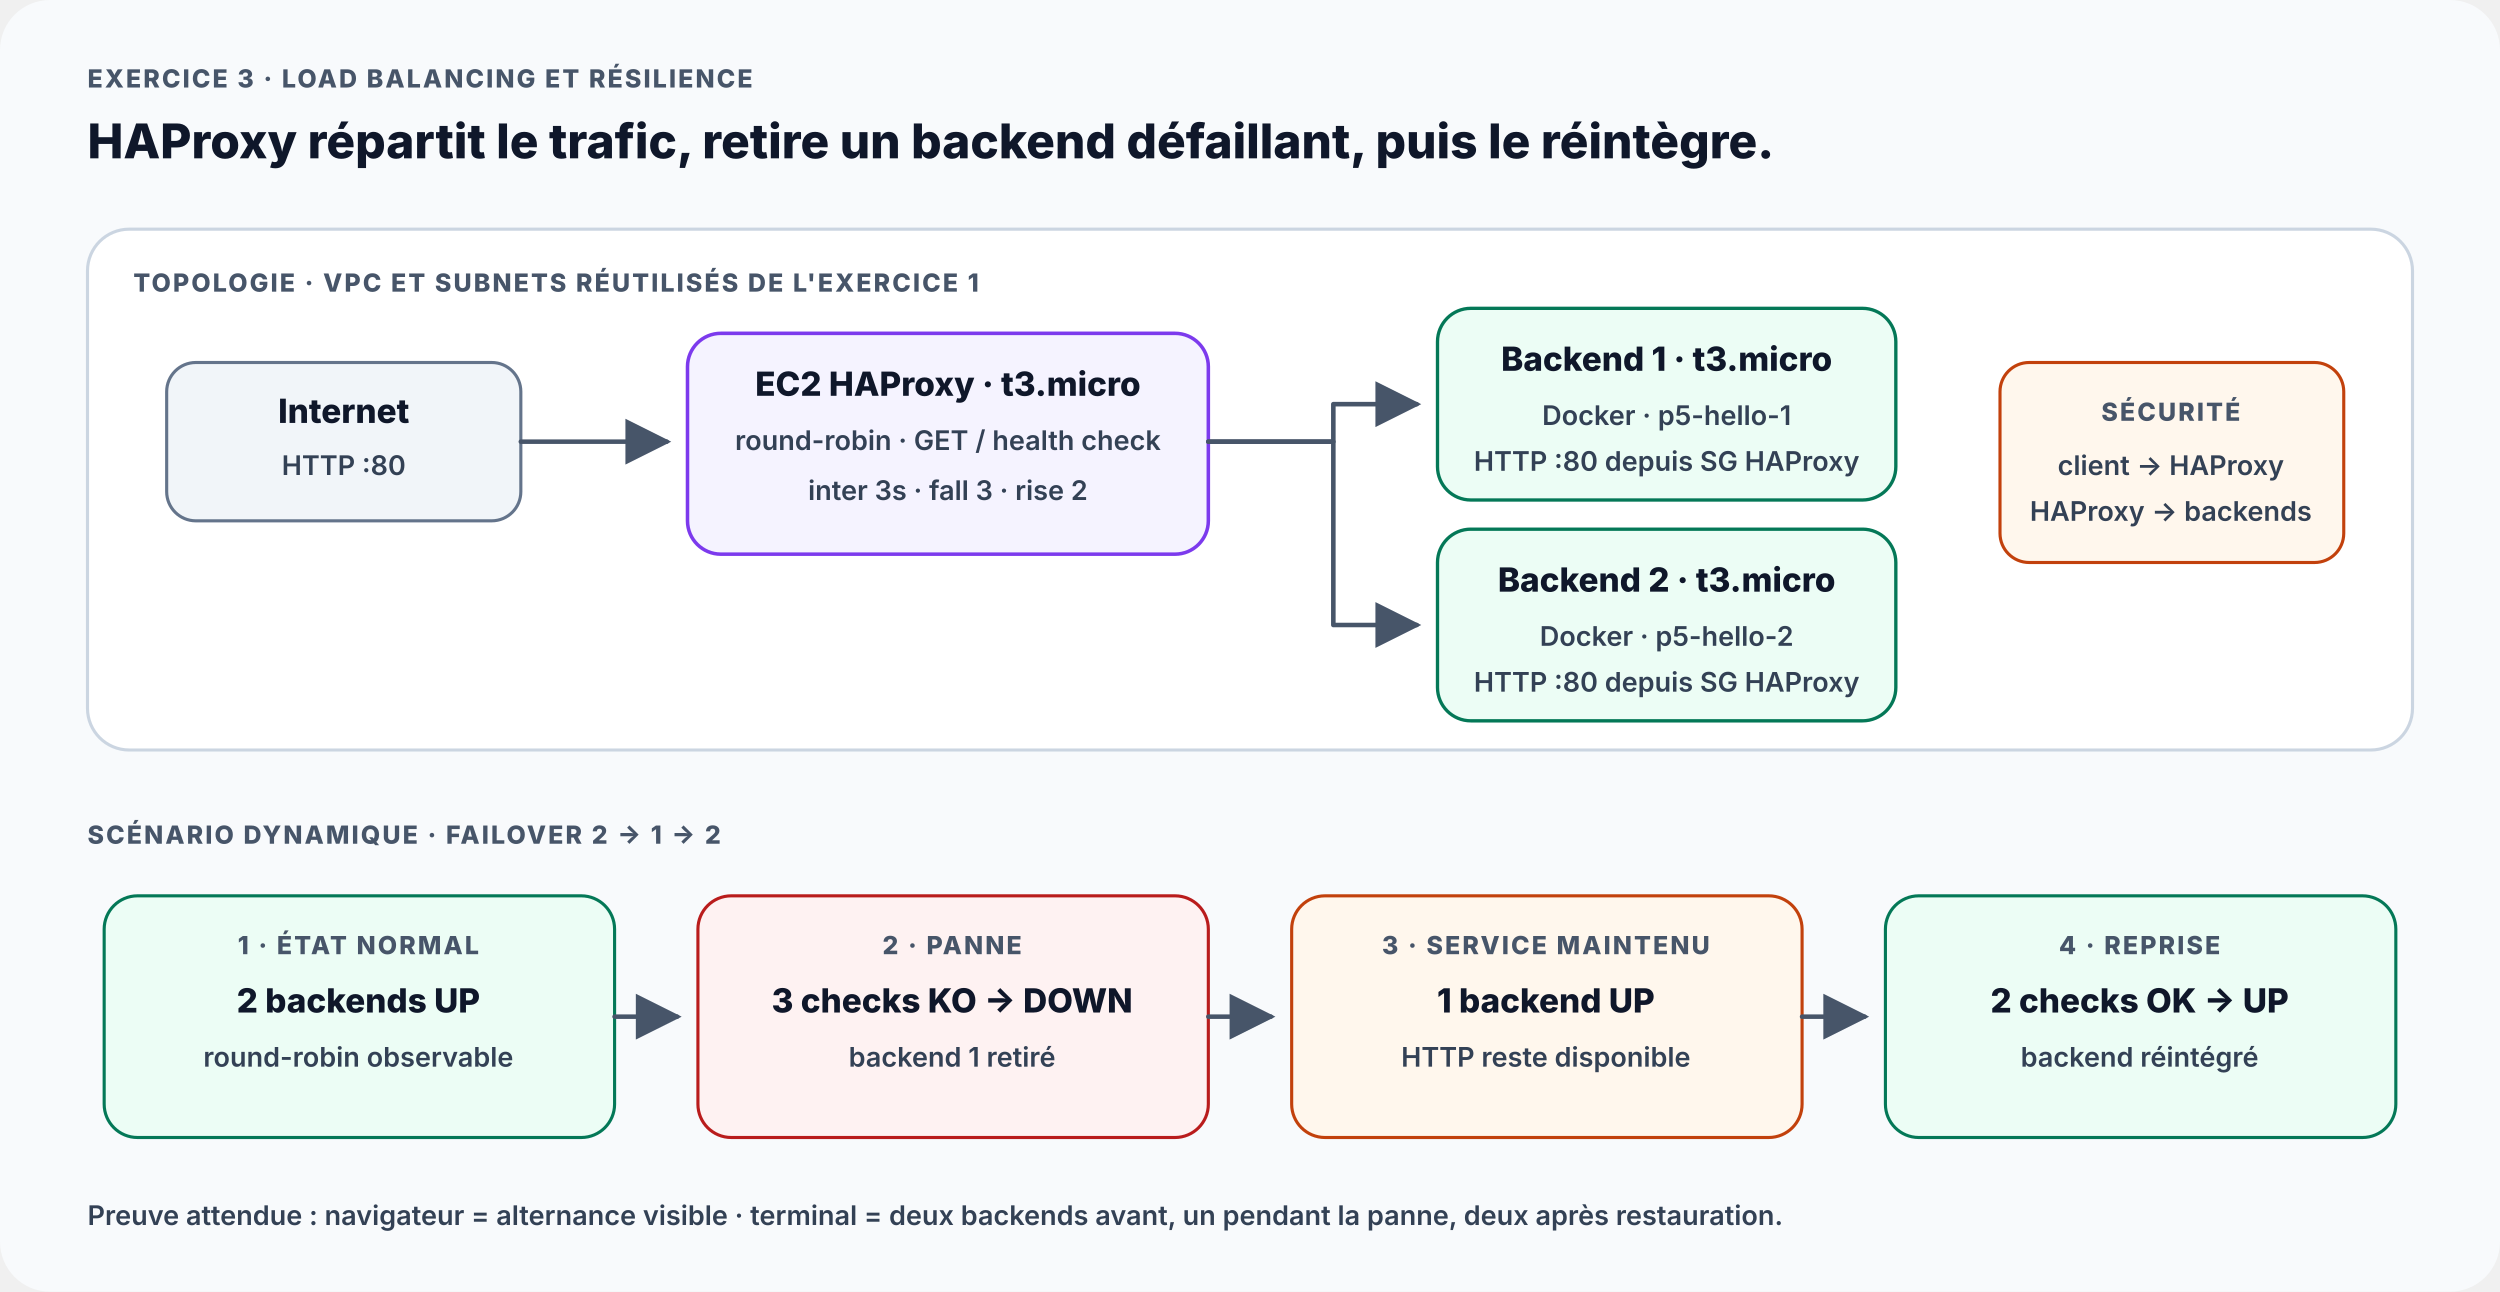
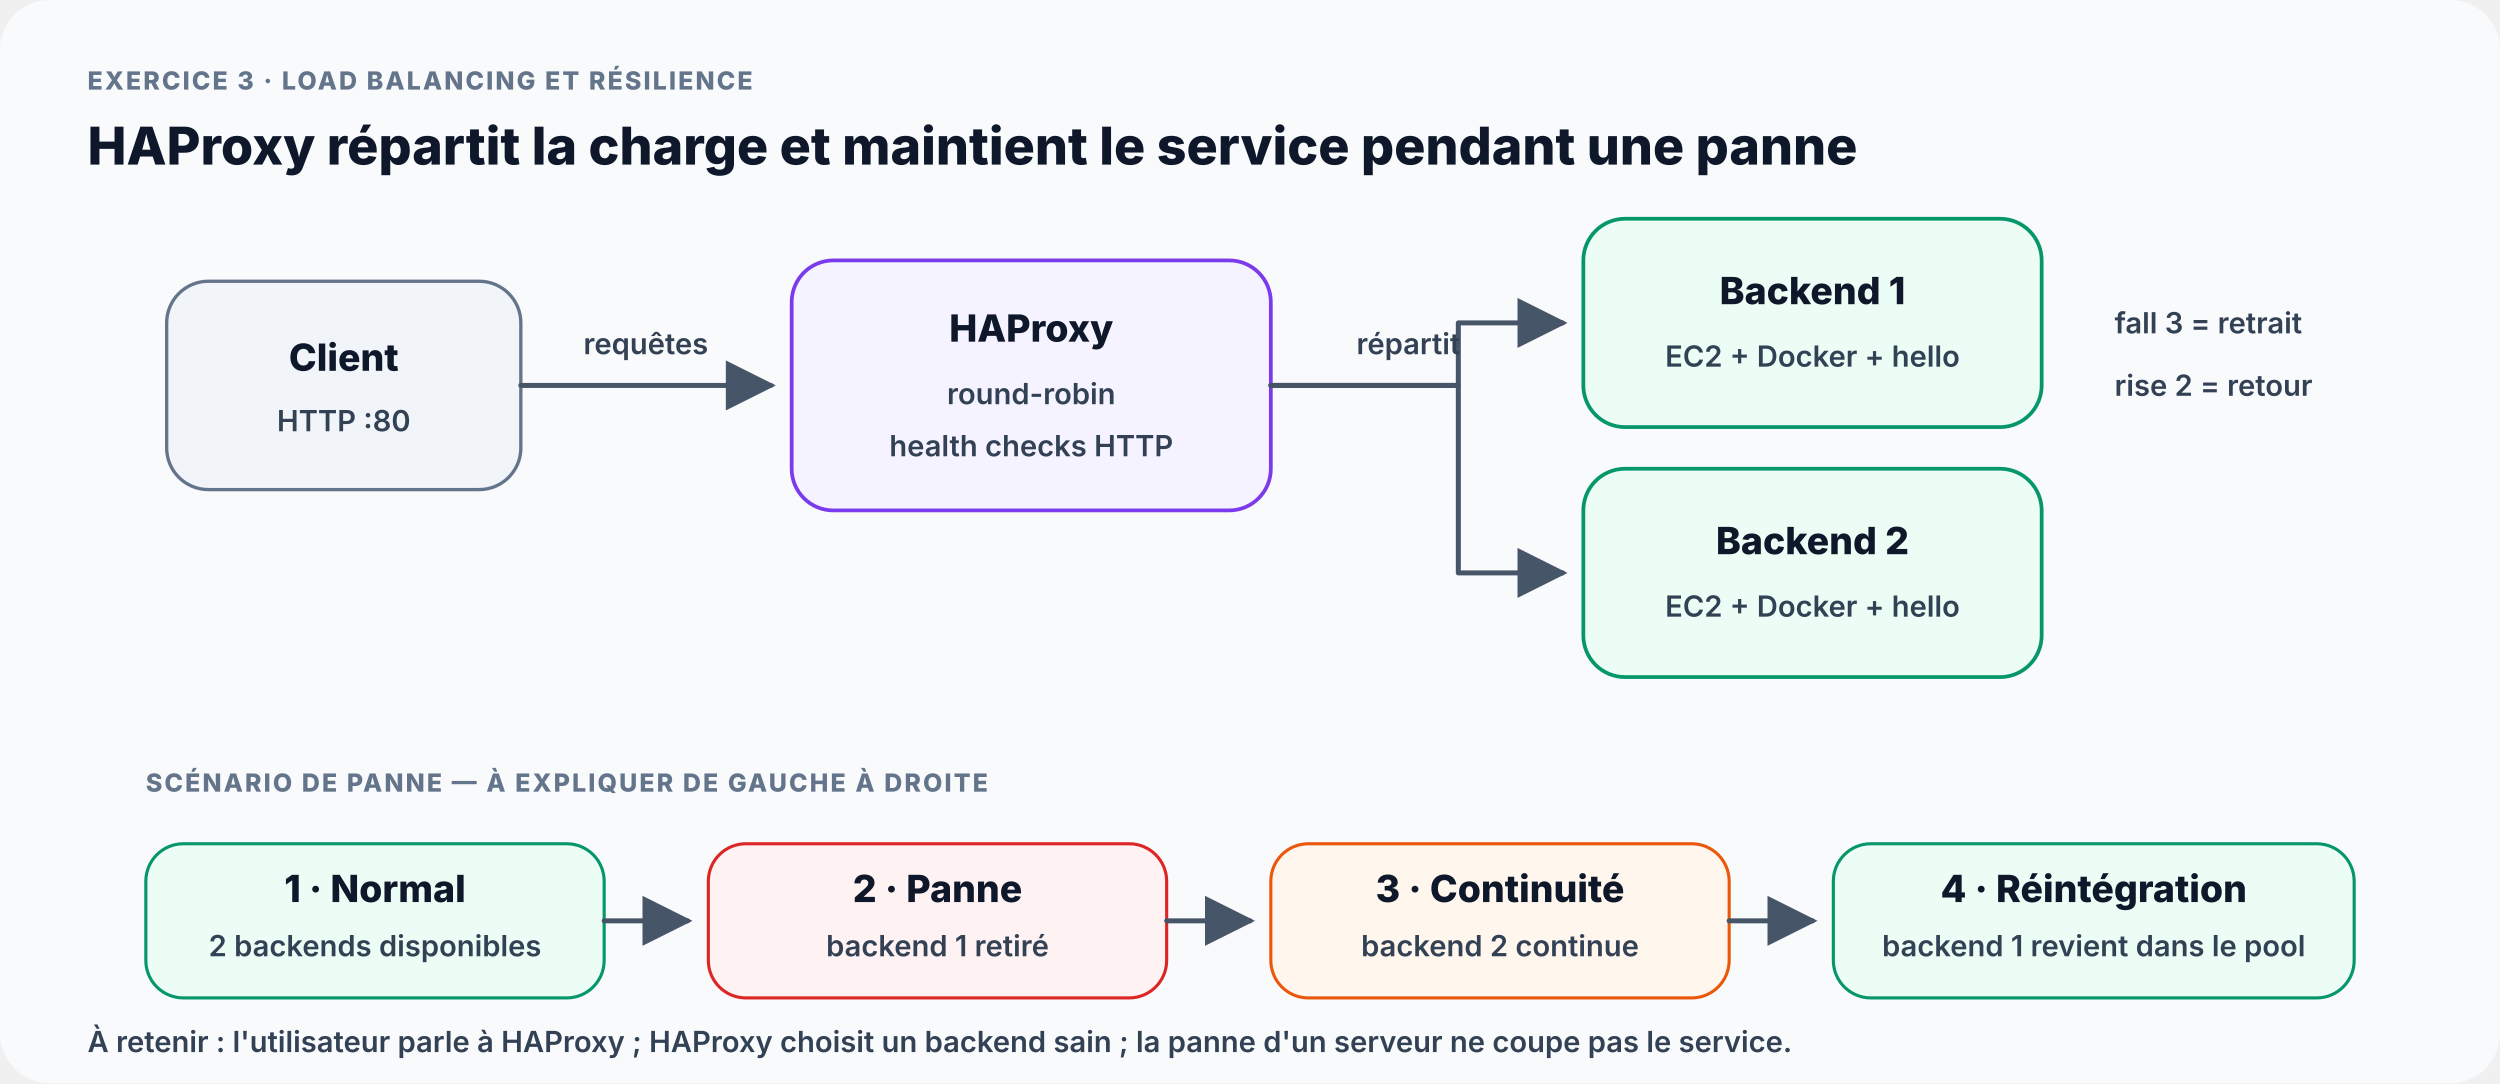
- <svg xmlns="http://www.w3.org/2000/svg" width="1200" height="620" viewBox="0 0 1200 620" role="img" aria-labelledby="title desc">
+ <svg xmlns="http://www.w3.org/2000/svg" width="1200" height="520" viewBox="0 0 1200 520" role="img" aria-labelledby="title desc">
  <defs>
    <marker id="a" markerWidth="10" markerHeight="10" refX="9" refY="5" orient="auto">
      <path d="M0 0L10 5L0 10Z" fill="#475569" />
    </marker>
-     <style>text{font-family:Inter,ui-sans-serif,system-ui,-apple-system,"Segoe UI",sans-serif}.ey{font-size:12px;font-weight:800;letter-spacing:1px;fill:#475569}.h{font-size:23px;font-weight:760;fill:#0f172a}.t{font-size:16px;font-weight:760;fill:#0f172a}.s{font-size:13px;font-weight:560;fill:#334155}.ar{fill:none;stroke:#475569;stroke-width:2.2;stroke-linecap:round;stroke-linejoin:round;marker-end:url(#a)}</style>
+     <style>text{font-family:Inter,ui-sans-serif,system-ui,-apple-system,"Segoe UI",sans-serif}.k{font-size:12px;font-weight:800;letter-spacing:1px;fill:#64748b}.h{font-size:25px;font-weight:760;fill:#0f172a}.t{font-size:18px;font-weight:760;fill:#0f172a}.s{font-size:14px;font-weight:560;fill:#334155}.ar{fill:none;stroke:#475569;stroke-width:2.4;stroke-linecap:round;stroke-linejoin:round;marker-end:url(#a)}</style>
  </defs>
-   <rect width="1200" height="620" rx="24" fill="#f8fafc" />
-   <text x="42" y="42" class="ey">EXERCICE 3 · LOAD BALANCING ET RÉSILIENCE</text>
-   <text x="42" y="76" class="h">HAProxy répartit le trafic, retire un backend défaillant, puis le réintègre.</text>
-   <rect x="42" y="110" width="1116" height="250" rx="20" fill="#fff" stroke="#cbd5e1" stroke-width="1.5" />
-   <text x="64" y="140" class="ey">TOPOLOGIE · VPC ET SUBNETS RÉUTILISÉS DE L'EXERCICE 1</text>
-   <rect x="80" y="174" width="170" height="76" rx="14" fill="#f1f5f9" stroke="#64748b" stroke-width="1.5" />
-   <text x="165" y="203" class="t" text-anchor="middle">Internet</text>
-   <text x="165" y="228" class="s" text-anchor="middle">HTTP :80</text>
-   <rect x="330" y="160" width="250" height="106" rx="16" fill="#f5f3ff" stroke="#7c3aed" stroke-width="1.7" />
-   <text x="455" y="190" class="t" text-anchor="middle">EC2 HAProxy · t3.micro</text>
-   <text x="455" y="216" class="s" text-anchor="middle">round-robin · GET / health check</text>
-   <text x="455" y="240" class="s" text-anchor="middle">inter 3s · fall 3 · rise 2</text>
-   <path d="M250 212H320" class="ar" />
-   <rect x="690" y="148" width="220" height="92" rx="16" fill="#ecfdf5" stroke="#047857" stroke-width="1.6" />
-   <text x="800" y="178" class="t" text-anchor="middle">Backend 1 · t3.micro</text>
-   <text x="800" y="204" class="s" text-anchor="middle">Docker · p5-hello-1</text>
-   <text x="800" y="226" class="s" text-anchor="middle">HTTP :80 depuis SG HAProxy</text>
-   <rect x="690" y="254" width="220" height="92" rx="16" fill="#ecfdf5" stroke="#047857" stroke-width="1.6" />
-   <text x="800" y="284" class="t" text-anchor="middle">Backend 2 · t3.micro</text>
-   <text x="800" y="310" class="s" text-anchor="middle">Docker · p5-hello-2</text>
-   <text x="800" y="332" class="s" text-anchor="middle">HTTP :80 depuis SG HAProxy</text>
-   <path d="M580 212H640V194H680" class="ar" />
-   <path d="M580 212H640V300H680" class="ar" />
-   <rect x="960" y="174" width="165" height="96" rx="14" fill="#fff7ed" stroke="#c2410c" stroke-width="1.5" />
-   <text x="1042" y="202" class="ey" text-anchor="middle">SÉCURITÉ</text>
-   <text x="1042" y="228" class="s" text-anchor="middle">client → HAProxy</text>
-   <text x="1042" y="250" class="s" text-anchor="middle">HAProxy → backends</text>
-   <text x="42" y="405" class="ey">SCÉNARIO DYNAMIQUE · FAILOVER 2 → 1 → 2</text>
-   <rect x="50" y="430" width="245" height="116" rx="16" fill="#ecfdf5" stroke="#047857" stroke-width="1.5" />
-   <text x="172" y="458" class="ey" text-anchor="middle">1 · ÉTAT NORMAL</text>
-   <text x="172" y="486" class="t" text-anchor="middle">2 backends UP</text>
-   <text x="172" y="512" class="s" text-anchor="middle">round-robin observable</text>
-   <rect x="335" y="430" width="245" height="116" rx="16" fill="#fef2f2" stroke="#b91c1c" stroke-width="1.5" />
-   <text x="457" y="458" class="ey" text-anchor="middle">2 · PANNE</text>
-   <text x="457" y="486" class="t" text-anchor="middle">3 checks KO → DOWN</text>
-   <text x="457" y="512" class="s" text-anchor="middle">backend 1 retiré</text>
-   <rect x="620" y="430" width="245" height="116" rx="16" fill="#fff7ed" stroke="#c2410c" stroke-width="1.5" />
-   <text x="742" y="458" class="ey" text-anchor="middle">3 · SERVICE MAINTENU</text>
-   <text x="742" y="486" class="t" text-anchor="middle">1 backend UP</text>
-   <text x="742" y="512" class="s" text-anchor="middle">HTTP reste disponible</text>
-   <rect x="905" y="430" width="245" height="116" rx="16" fill="#ecfdf5" stroke="#047857" stroke-width="1.5" />
-   <text x="1027" y="458" class="ey" text-anchor="middle">4 · REPRISE</text>
-   <text x="1027" y="486" class="t" text-anchor="middle">2 checks OK → UP</text>
-   <text x="1027" y="512" class="s" text-anchor="middle">backend réintégré</text>
-   <path d="M295 488H325" class="ar" />
-   <path d="M580 488H610" class="ar" />
-   <path d="M865 488H895" class="ar" />
-   <text x="42" y="588" class="s">Preuve attendue : navigateur = alternance visible · terminal = deux backends avant, un pendant la panne, deux après restauration.</text>
+   <rect width="1200" height="520" rx="24" fill="#f8fafc" />
+   <text x="42" y="43" class="k">EXERCICE 3 · LOAD BALANCING ET RÉSILIENCE</text>
+   <text x="42" y="79" class="h">HAProxy répartit la charge et maintient le service pendant une panne</text>
+   <rect x="80" y="135" width="170" height="100" rx="20" fill="#f1f5f9" stroke="#64748b" stroke-width="1.6" />
+   <text x="165" y="178" class="t" text-anchor="middle">Client</text>
+   <text x="165" y="207" class="s" text-anchor="middle">HTTP :80</text>
+   <rect x="380" y="125" width="230" height="120" rx="20" fill="#f5f3ff" stroke="#7c3aed" stroke-width="1.8" />
+   <text x="495" y="164" class="t" text-anchor="middle">HAProxy</text>
+   <text x="495" y="194" class="s" text-anchor="middle">round-robin</text>
+   <text x="495" y="219" class="s" text-anchor="middle">health checks HTTP</text>
+   <rect x="760" y="105" width="220" height="100" rx="20" fill="#ecfdf5" stroke="#059669" stroke-width="1.8" />
+   <text x="870" y="146" class="t" text-anchor="middle">Backend 1</text>
+   <text x="870" y="176" class="s" text-anchor="middle">EC2 + Docker + hello</text>
+   <rect x="760" y="225" width="220" height="100" rx="20" fill="#ecfdf5" stroke="#059669" stroke-width="1.8" />
+   <text x="870" y="266" class="t" text-anchor="middle">Backend 2</text>
+   <text x="870" y="296" class="s" text-anchor="middle">EC2 + Docker + hello</text>
+   <path d="M250 185H370" class="ar" />
+   <path d="M610 185H700V155H750" class="ar" />
+   <path d="M610 185H700V275H750" class="ar" />
+   <text x="310" y="170" class="s" text-anchor="middle">requêtes</text>
+   <text x="676" y="170" class="s" text-anchor="middle">répartit</text>
+   <text x="70" y="380" class="k">SCÉNARIO DE PANNE — À EXPLIQUER DE GAUCHE À DROITE</text>
+   <rect x="70" y="405" width="220" height="74" rx="18" fill="#ecfdf5" stroke="#059669" stroke-width="1.5" />
+   <text x="180" y="433" class="t" text-anchor="middle">1 · Normal</text>
+   <text x="180" y="459" class="s" text-anchor="middle">2 backends disponibles</text>
+   <rect x="340" y="405" width="220" height="74" rx="18" fill="#fef2f2" stroke="#dc2626" stroke-width="1.5" />
+   <text x="450" y="433" class="t" text-anchor="middle">2 · Panne</text>
+   <text x="450" y="459" class="s" text-anchor="middle">backend 1 retiré</text>
+   <rect x="610" y="405" width="220" height="74" rx="18" fill="#fff7ed" stroke="#ea580c" stroke-width="1.5" />
+   <text x="720" y="433" class="t" text-anchor="middle">3 · Continuité</text>
+   <text x="720" y="459" class="s" text-anchor="middle">backend 2 continue</text>
+   <rect x="880" y="405" width="250" height="74" rx="18" fill="#ecfdf5" stroke="#059669" stroke-width="1.5" />
+   <text x="1005" y="433" class="t" text-anchor="middle">4 · Réintégration</text>
+   <text x="1005" y="459" class="s" text-anchor="middle">backend 1 revient dans le pool</text>
+   <path d="M290 442H330" class="ar" />
+   <path d="M560 442H600" class="ar" />
+   <path d="M830 442H870" class="ar" />
+   <text x="1015" y="160" class="s">fall 3 = retrait</text>
+   <text x="1015" y="190" class="s">rise 2 = retour</text>
+   <text x="42" y="505" class="s">À retenir : l'utilisateur parle à HAProxy ; HAProxy choisit un backend sain ; la panne d'un serveur ne coupe pas le service.</text>
</svg>
